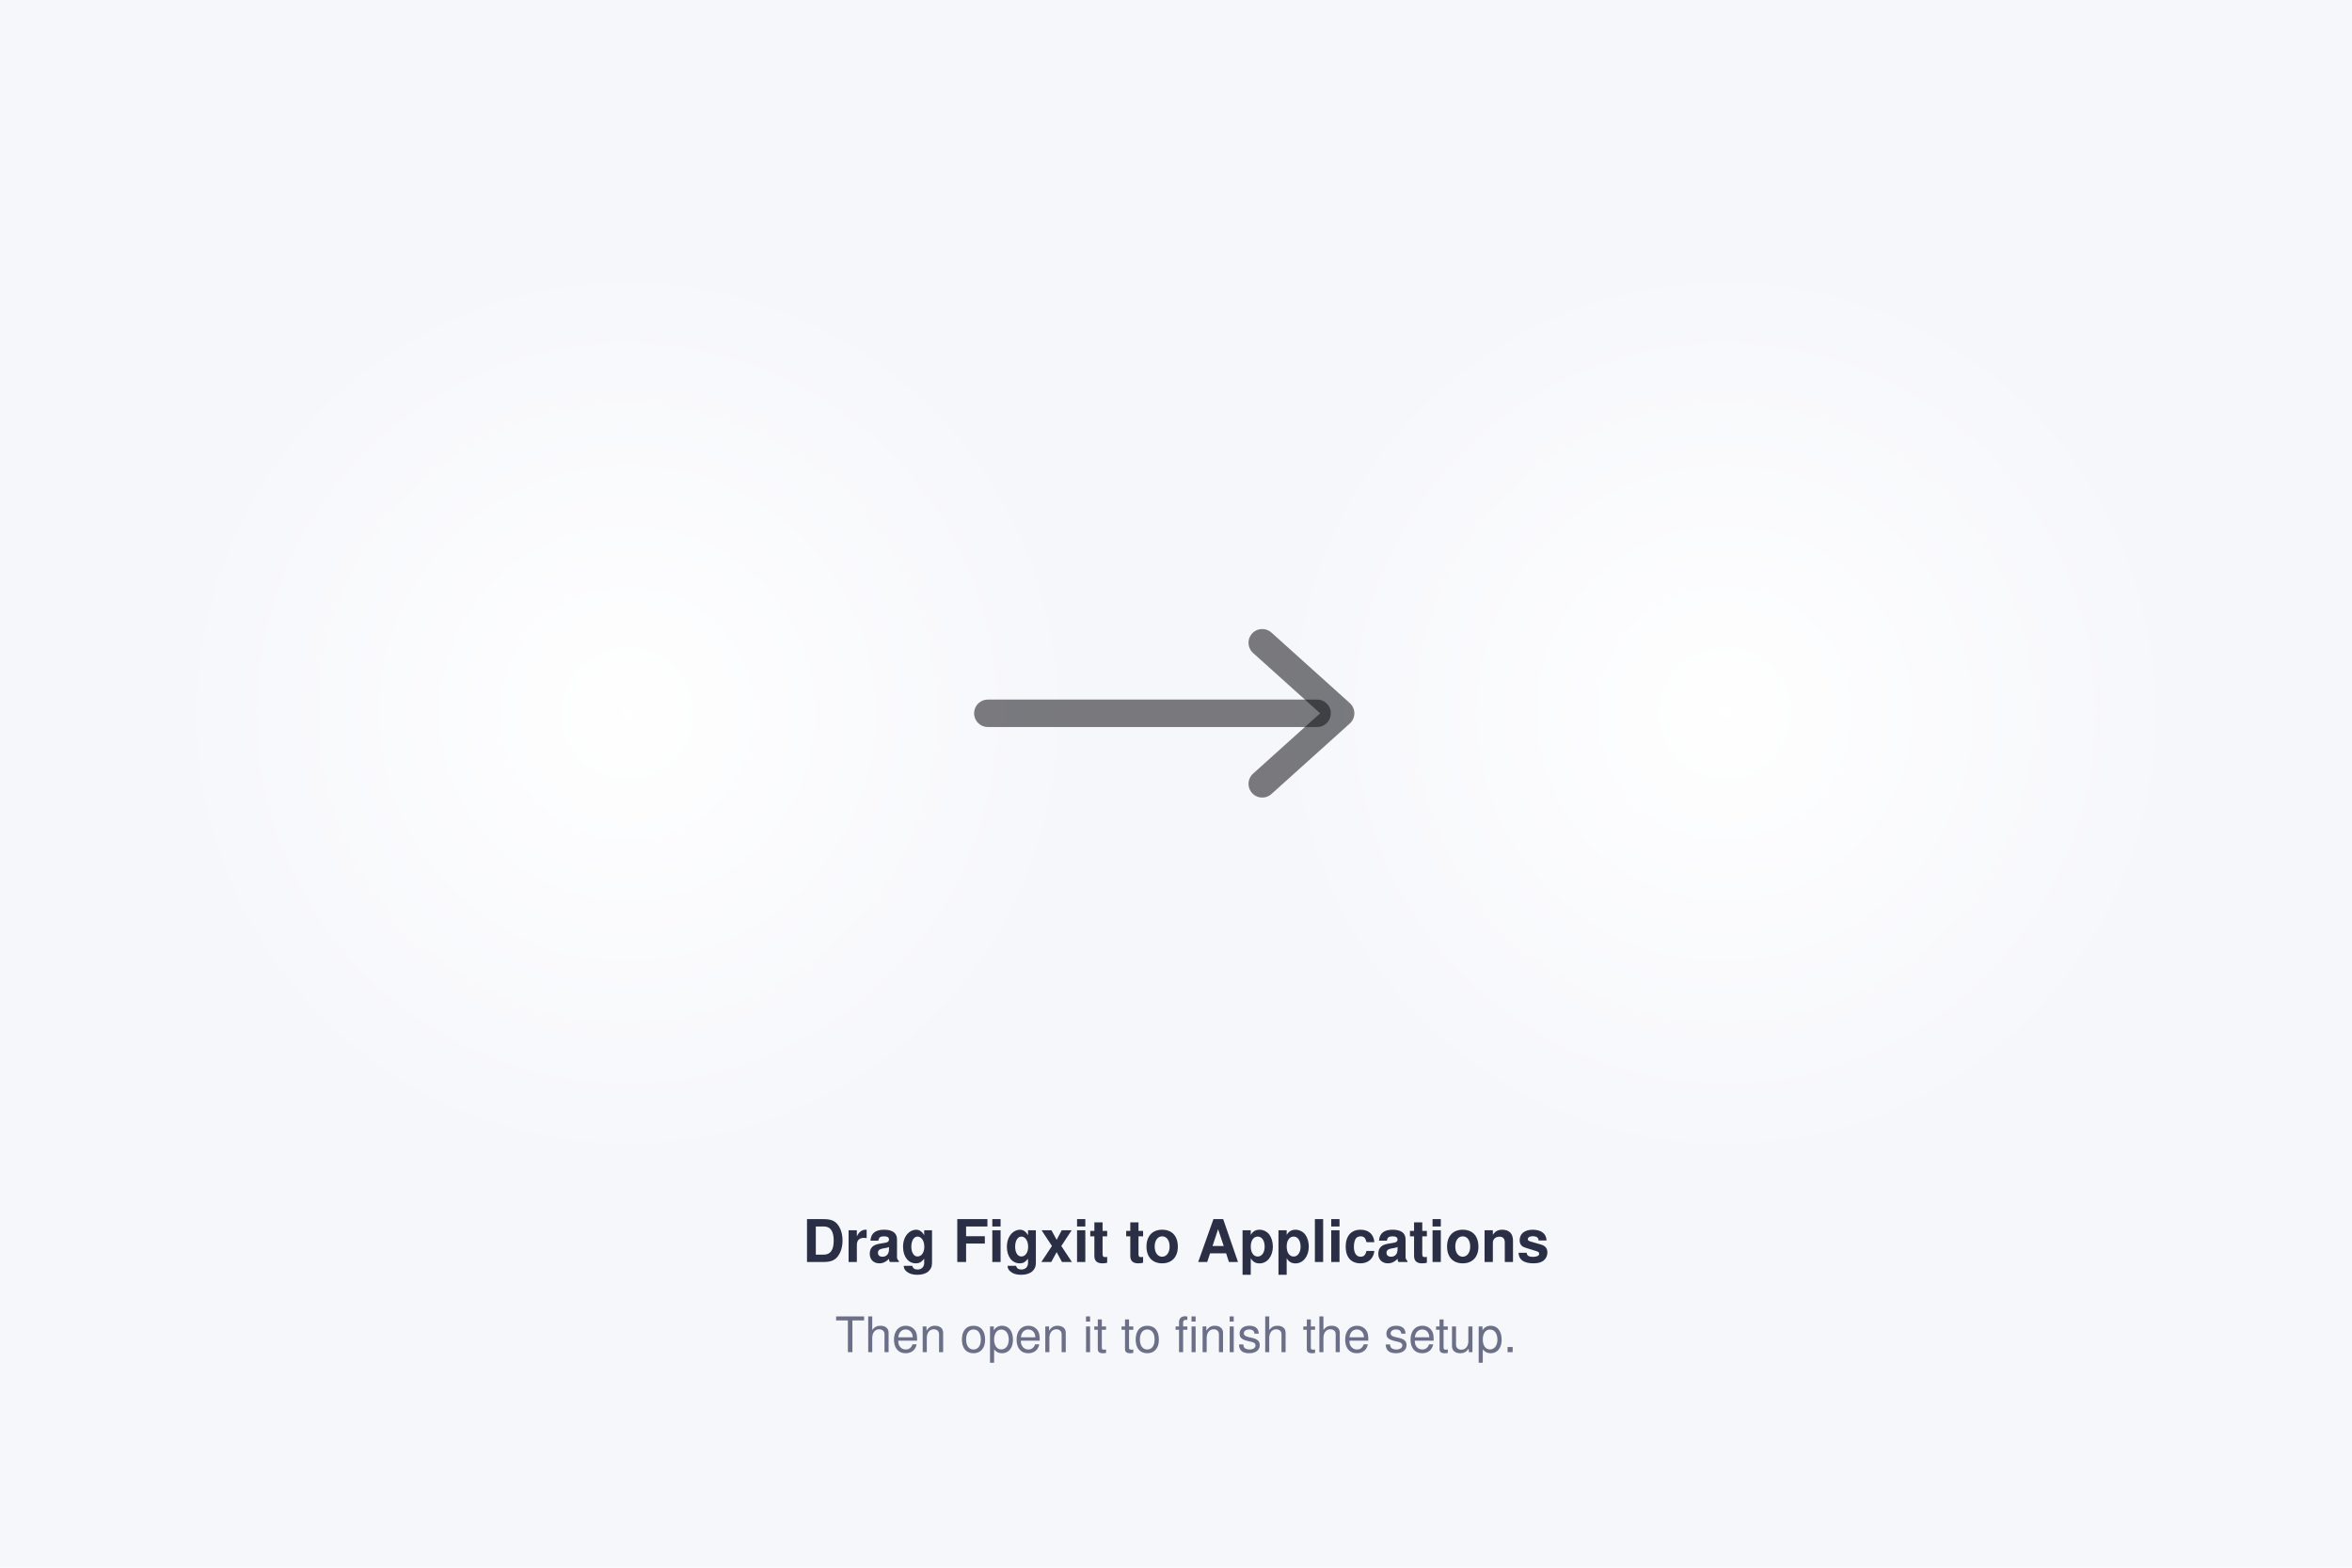
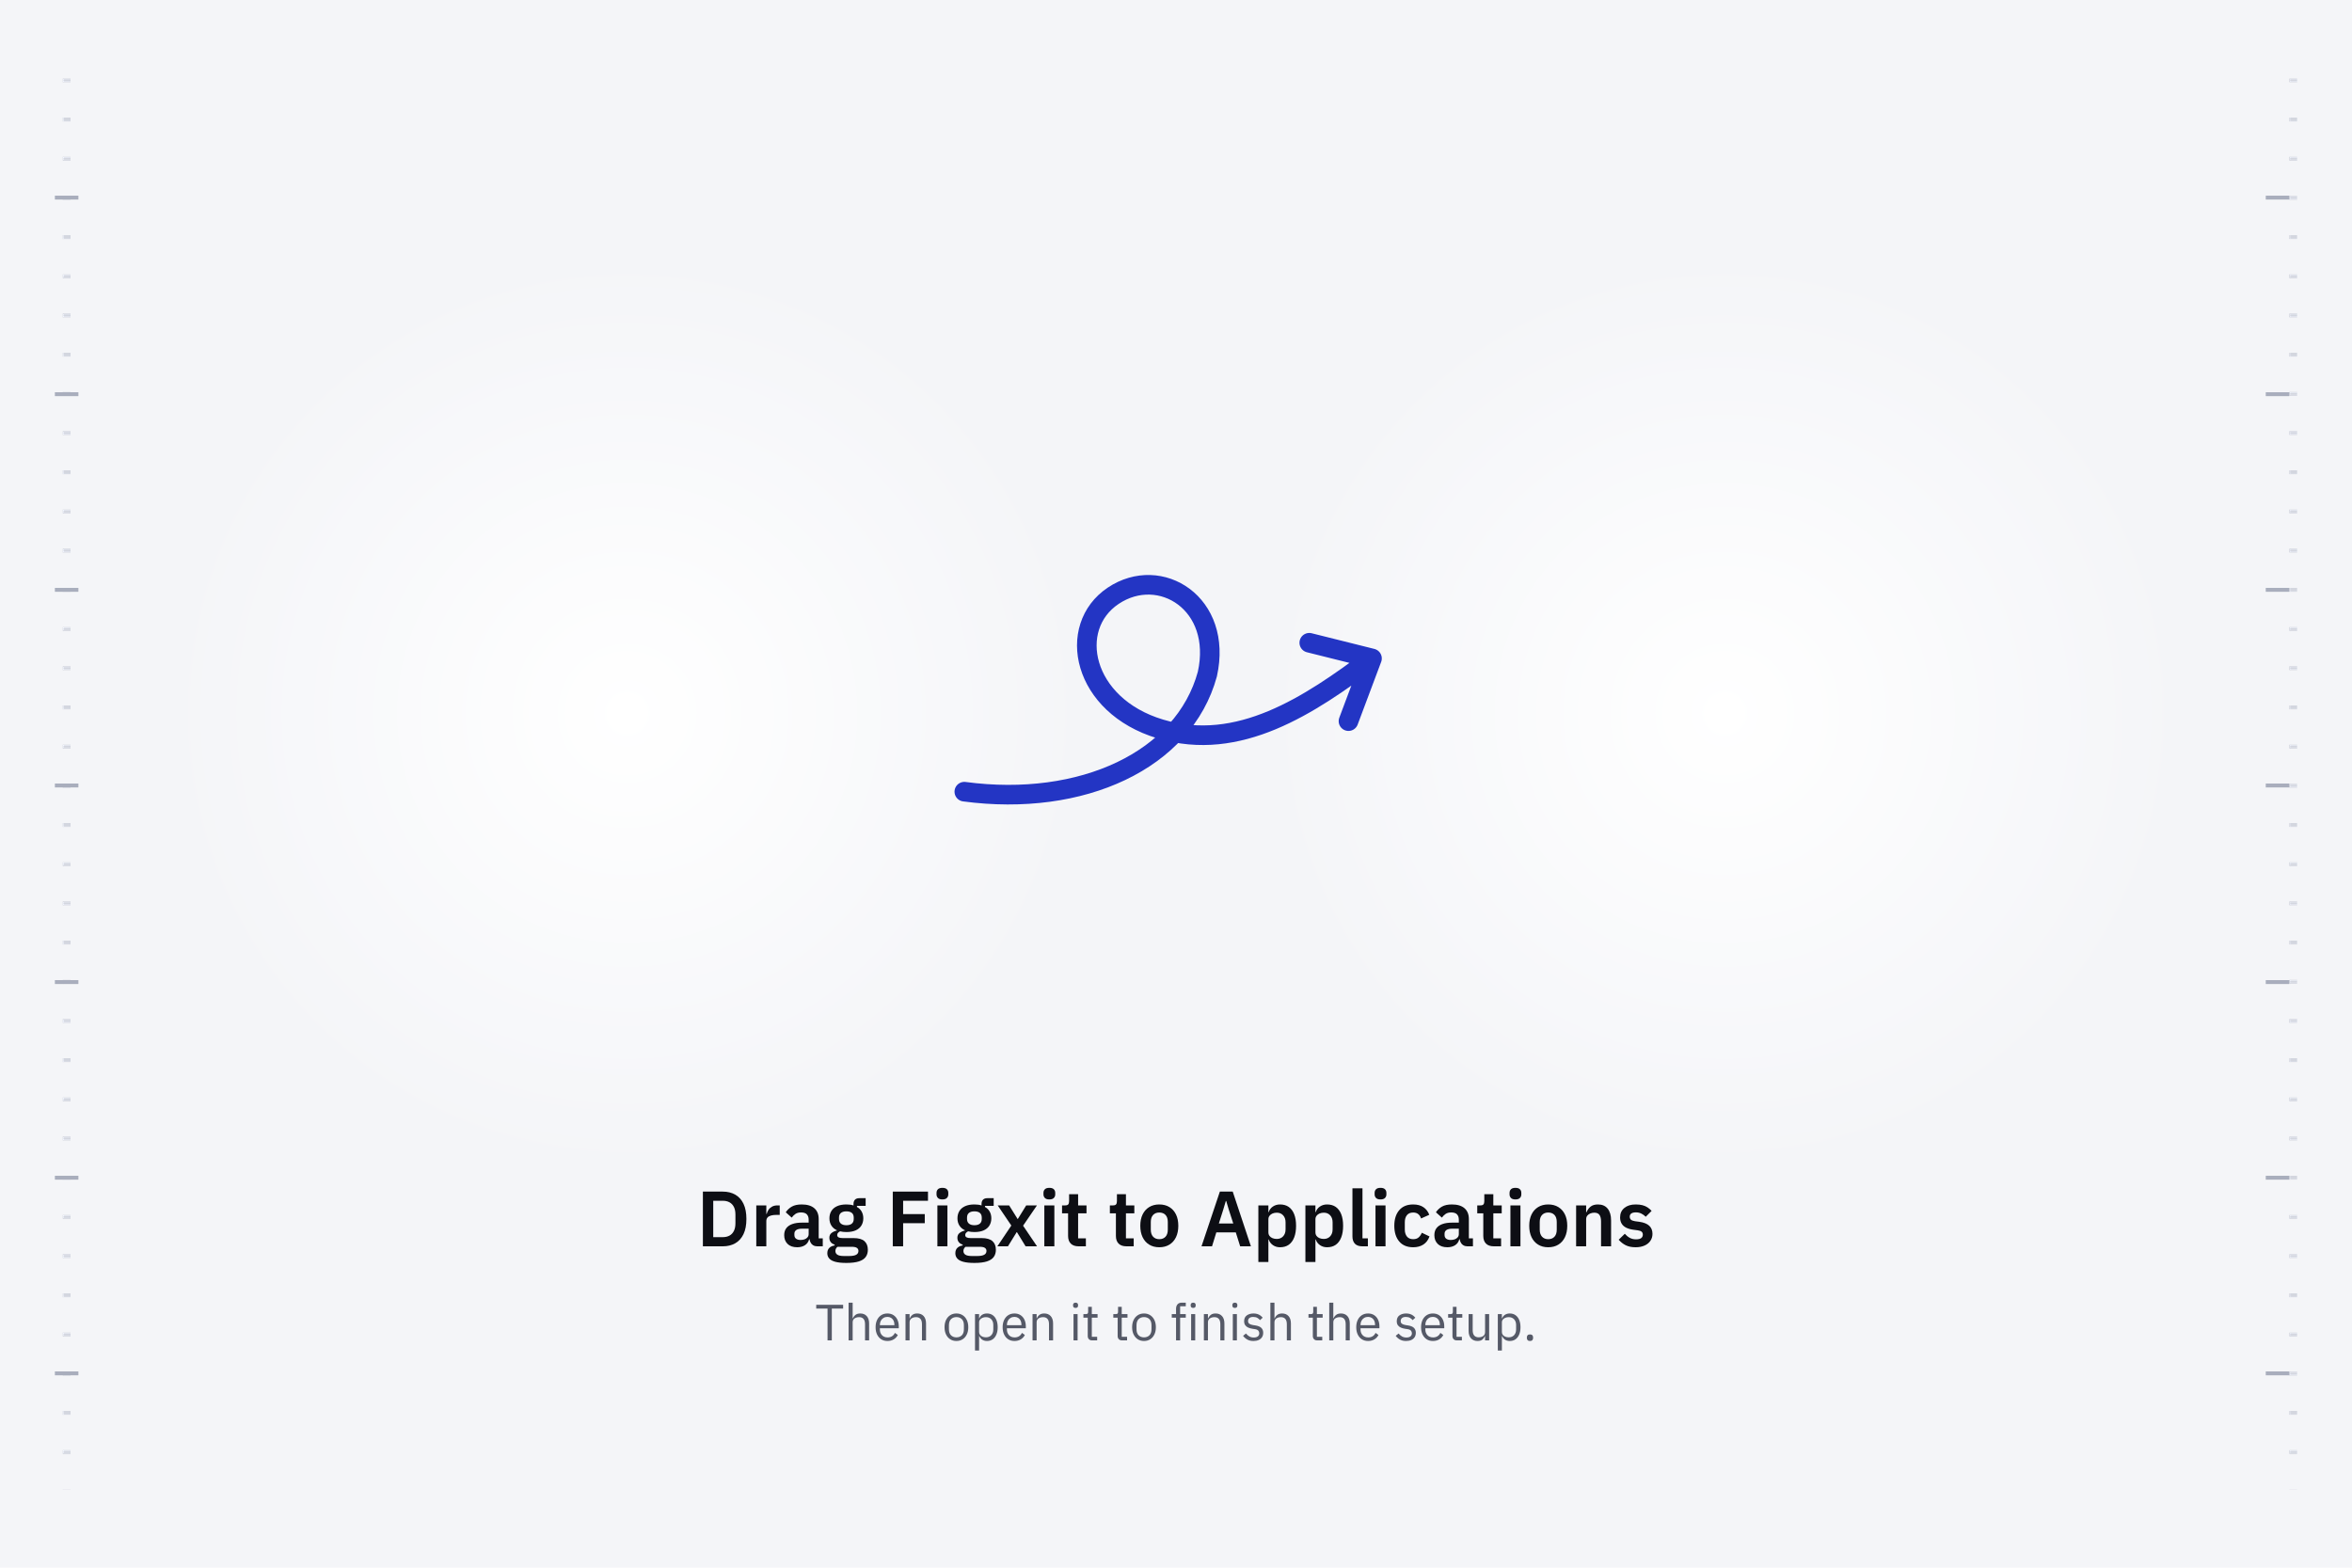
<svg xmlns="http://www.w3.org/2000/svg" width="600" height="400" viewBox="0 0 600 400">
  <defs>
    <radialGradient id="halo" cx="0.5" cy="0.5" r="0.5">
-       <stop offset="0" stop-color="#FFFFFF" stop-opacity="0.95" />
+       <stop offset="0" stop-color="#FFFFFF" stop-opacity="1" />
      <stop offset="1" stop-color="#FFFFFF" stop-opacity="0" />
    </radialGradient>
+     <pattern id="ticks" width="8" height="10" patternUnits="userSpaceOnUse">
+       <rect x="0" y="0" width="4" height="1" fill="#D3D6DF" />
+     </pattern>
+     <pattern id="major" width="12" height="50" patternUnits="userSpaceOnUse">
+       <rect x="0" y="0" width="8" height="1" fill="#A9AEBD" />
+     </pattern>
  </defs>
-   <rect width="600" height="400" fill="#F6F7FB" />
+   <rect width="600" height="400" fill="#F4F5F8" />
+   <rect x="14" y="20" width="4" height="360" fill="url(#ticks)" />
+   <rect x="14" y="20" width="8" height="360" fill="url(#major)" />
+   <rect x="582" y="20" width="4" height="360" fill="url(#ticks)" />
+   <rect x="578" y="20" width="8" height="360" fill="url(#major)" />
  <circle cx="160" cy="182" r="118" fill="url(#halo)" />
  <circle cx="440" cy="182" r="118" fill="url(#halo)" />
-   <path d="M252 182 H336" fill="none" stroke="#111216" stroke-opacity="0.55" stroke-width="7" stroke-linecap="round" />
-   <path d="M322 164 L342 182 L322 200" fill="none" stroke="#111216" stroke-opacity="0.55" stroke-width="7" stroke-linecap="round" stroke-linejoin="round" />
-   <text x="300" y="322" text-anchor="middle" font-family="-apple-system, 'SF Pro Text', 'Helvetica Neue', Helvetica, sans-serif" font-size="15" font-weight="600" fill="#2B2F45">Drag Figxit to Applications</text>
-   <text x="300" y="345" text-anchor="middle" font-family="-apple-system, 'SF Pro Text', 'Helvetica Neue', Helvetica, sans-serif" font-size="12.5" fill="#6B7088">Then open it to finish the setup.</text>
+   <path d="M246 202 C276 206 302 194 308 172 C312 154 296 144 284 152 C272 160 276 180 296 186 C316 192 334 180 350 168 M334 164 L350 168 L344 184" fill="none" stroke="#2335C4" stroke-width="5" stroke-linecap="round" stroke-linejoin="round" />
+   <path d="M179.31 318.0V304.04H184.39Q186.21 304.04 187.57 304.82Q188.93 305.6 189.67 307.15Q190.41 308.7 190.41 311.02Q190.41 313.34 189.67 314.89Q188.93 316.44 187.57 317.22Q186.21 318.0 184.39 318.0ZM181.95 315.66H184.39Q185.37 315.66 186.09 315.27Q186.81 314.88 187.21 314.09Q187.61 313.3 187.61 312.12V309.92Q187.61 308.72 187.21 307.94Q186.81 307.16 186.09 306.77Q185.37 306.38 184.39 306.38H181.95Z" fill="#0D0E14" />
+   <path d="M195.49 318.0H192.93V307.56H195.49V309.72H195.59Q195.73 309.16 196.06 308.67Q196.39 308.18 196.96 307.87Q197.53 307.56 198.35 307.56H198.91V309.98H198.11Q197.25 309.98 196.66 310.15Q196.07 310.32 195.78 310.67Q195.49 311.02 195.49 311.6Z" fill="#0D0E14" />
+   <path d="M209.89 318.0H208.47Q207.89 318.0 207.44 317.73Q206.99 317.46 206.74 316.94Q206.49 316.42 206.49 315.72V315.5L207.13 316.2H206.41Q206.15 317.2 205.34 317.72Q204.53 318.24 203.37 318.24Q201.77 318.24 200.91 317.39Q200.05 316.54 200.05 315.16Q200.05 314.08 200.58 313.38Q201.11 312.68 202.11 312.32Q203.11 311.96 204.51 311.96H206.29V311.2Q206.29 310.34 205.83 309.85Q205.37 309.36 204.35 309.36Q203.45 309.36 202.9 309.75Q202.35 310.14 201.97 310.68L200.45 309.32Q201.03 308.42 201.99 307.87Q202.95 307.32 204.53 307.32Q206.63 307.32 207.74 308.29Q208.85 309.26 208.85 311.04V315.96H209.89ZM206.29 313.5H204.65Q203.65 313.5 203.15 313.83Q202.65 314.16 202.65 314.78V315.12Q202.65 315.74 203.07 316.06Q203.49 316.38 204.23 316.38Q204.81 316.38 205.27 316.21Q205.73 316.04 206.01 315.7Q206.29 315.36 206.29 314.88Z" fill="#0D0E14" />
+   <path d="M221.39 318.88Q221.39 319.96 220.85 320.71Q220.31 321.46 219.11 321.85Q217.91 322.24 215.91 322.24Q214.15 322.24 213.08 321.95Q212.01 321.66 211.53 321.1Q211.05 320.54 211.05 319.78Q211.05 318.9 211.55 318.41Q212.05 317.92 212.91 317.78V317.56Q212.27 317.38 211.92 316.92Q211.57 316.46 211.57 315.82Q211.57 315.02 212.15 314.58Q212.73 314.14 213.49 313.98V313.9Q212.55 313.46 212.07 312.68Q211.59 311.9 211.59 310.86Q211.59 309.8 212.08 309.0Q212.57 308.2 213.54 307.76Q214.51 307.32 215.91 307.32Q216.43 307.32 216.89 307.38Q217.35 307.44 217.73 307.58V307.24Q217.73 306.48 218.11 306.1Q218.49 305.72 219.21 305.72H220.83V307.68H218.61V307.96Q219.43 308.42 219.83 309.17Q220.23 309.92 220.23 310.86Q220.23 311.9 219.74 312.7Q219.25 313.5 218.29 313.93Q217.33 314.36 215.91 314.36Q215.47 314.36 215.06 314.31Q214.65 314.26 214.31 314.18Q214.01 314.32 213.79 314.55Q213.57 314.78 213.57 315.12Q213.57 315.52 213.91 315.71Q214.25 315.9 214.93 315.9H217.73Q219.65 315.9 220.52 316.68Q221.39 317.46 221.39 318.88ZM218.99 319.18Q218.99 318.68 218.59 318.4Q218.19 318.12 217.21 318.12H213.65Q213.37 318.34 213.24 318.62Q213.11 318.9 213.11 319.2Q213.11 319.8 213.61 320.14Q214.11 320.48 215.31 320.48H216.59Q217.83 320.48 218.41 320.16Q218.99 319.84 218.99 319.18ZM215.91 312.62Q216.83 312.62 217.31 312.21Q217.79 311.8 217.79 311.02V310.68Q217.79 309.88 217.31 309.48Q216.83 309.08 215.91 309.08Q215.01 309.08 214.52 309.48Q214.03 309.88 214.03 310.68V311.02Q214.03 311.8 214.52 312.21Q215.01 312.62 215.91 312.62Z" fill="#0D0E14" />
+   <path d="M230.39 318.0H227.75V304.04H236.73V306.38H230.39V309.78H235.91V312.1H230.39Z" fill="#0D0E14" />
+   <path d="M240.41 306.04Q239.63 306.04 239.27 305.67Q238.91 305.3 238.91 304.76V304.36Q238.91 303.8 239.27 303.44Q239.63 303.08 240.41 303.08Q241.19 303.08 241.55 303.44Q241.91 303.8 241.91 304.36V304.76Q241.91 305.3 241.55 305.67Q241.19 306.04 240.41 306.04ZM239.13 318.0V307.56H241.69V318.0Z" fill="#0D0E14" />
+   <path d="M254.05 318.88Q254.05 319.96 253.51 320.71Q252.97 321.46 251.77 321.85Q250.57 322.24 248.57 322.24Q246.81 322.24 245.74 321.95Q244.67 321.66 244.19 321.1Q243.71 320.54 243.71 319.78Q243.71 318.9 244.21 318.41Q244.71 317.92 245.57 317.78V317.56Q244.93 317.38 244.58 316.92Q244.23 316.46 244.23 315.82Q244.23 315.02 244.81 314.58Q245.39 314.14 246.15 313.98V313.9Q245.21 313.46 244.73 312.68Q244.25 311.9 244.25 310.86Q244.25 309.8 244.74 309.0Q245.23 308.2 246.2 307.76Q247.17 307.32 248.57 307.32Q249.09 307.32 249.55 307.38Q250.01 307.44 250.39 307.58V307.24Q250.39 306.48 250.77 306.1Q251.15 305.72 251.87 305.72H253.49V307.68H251.27V307.96Q252.09 308.42 252.49 309.17Q252.89 309.92 252.89 310.86Q252.89 311.9 252.4 312.7Q251.91 313.5 250.95 313.93Q249.99 314.36 248.57 314.36Q248.13 314.36 247.72 314.31Q247.31 314.26 246.97 314.18Q246.67 314.32 246.45 314.55Q246.23 314.78 246.23 315.12Q246.23 315.52 246.57 315.71Q246.91 315.9 247.59 315.9H250.39Q252.31 315.9 253.18 316.68Q254.05 317.46 254.05 318.88ZM251.65 319.18Q251.65 318.68 251.25 318.4Q250.85 318.12 249.87 318.12H246.31Q246.03 318.34 245.9 318.62Q245.77 318.9 245.77 319.2Q245.77 319.8 246.27 320.14Q246.77 320.48 247.97 320.48H249.25Q250.49 320.48 251.07 320.16Q251.65 319.84 251.65 319.18ZM248.57 312.62Q249.49 312.62 249.97 312.21Q250.45 311.8 250.45 311.02V310.68Q250.45 309.88 249.97 309.48Q249.49 309.08 248.57 309.08Q247.67 309.08 247.18 309.48Q246.69 309.88 246.69 310.68V311.02Q246.69 311.8 247.18 312.21Q247.67 312.62 248.57 312.62Z" fill="#0D0E14" />
+   <path d="M254.43 318.0 257.99 312.7 254.51 307.56H257.43L259.59 311.02H259.65L261.79 307.56H264.53L260.99 312.74L264.55 318.0H261.63L259.43 314.4H259.35L257.13 318.0Z" fill="#0D0E14" />
+   <path d="M267.69 306.04Q266.91 306.04 266.55 305.67Q266.19 305.3 266.19 304.76V304.36Q266.19 303.8 266.55 303.44Q266.91 303.08 267.69 303.08Q268.47 303.08 268.83 303.44Q269.19 303.8 269.19 304.36V304.76Q269.19 305.3 268.83 305.67Q268.47 306.04 267.69 306.04ZM266.41 318.0V307.56H268.97V318.0Z" fill="#0D0E14" />
+   <path d="M277.01 318.0H275.17Q273.85 318.0 273.16 317.31Q272.47 316.62 272.47 315.34V309.58H270.93V307.56H271.73Q272.31 307.56 272.52 307.29Q272.73 307.02 272.73 306.48V304.7H275.03V307.56H277.17V309.58H275.03V315.96H277.01Z" fill="#0D0E14" />
+   <path d="M289.21 318.0H287.37Q286.05 318.0 285.36 317.31Q284.67 316.62 284.67 315.34V309.58H283.13V307.56H283.93Q284.51 307.56 284.72 307.29Q284.93 307.02 284.93 306.48V304.7H287.23V307.56H289.37V309.58H287.23V315.96H289.21Z" fill="#0D0E14" />
+   <path d="M295.73 318.24Q294.25 318.24 293.16 317.57Q292.07 316.9 291.48 315.67Q290.89 314.44 290.89 312.76Q290.89 311.08 291.48 309.87Q292.07 308.66 293.16 307.99Q294.25 307.32 295.73 307.32Q297.23 307.32 298.32 307.99Q299.41 308.66 300.0 309.87Q300.59 311.08 300.59 312.76Q300.59 314.44 300.0 315.67Q299.41 316.9 298.32 317.57Q297.23 318.24 295.73 318.24ZM295.73 316.18Q296.75 316.18 297.33 315.55Q297.91 314.92 297.91 313.74V311.8Q297.91 310.62 297.33 310.0Q296.75 309.38 295.73 309.38Q294.75 309.38 294.16 310.0Q293.57 310.62 293.57 311.8V313.74Q293.57 314.92 294.16 315.55Q294.75 316.18 295.73 316.18Z" fill="#0D0E14" />
+   <path d="M319.11 318.0H316.37L315.25 314.44H310.29L309.19 318.0H306.51L311.19 304.04H314.47ZM314.61 312.18 313.47 308.66 312.81 306.44H312.71L312.05 308.66L310.93 312.18Z" fill="#0D0E14" />
+   <path d="M321.01 322.0V307.56H323.57V309.28H323.65Q323.93 308.38 324.72 307.85Q325.51 307.32 326.53 307.32Q327.87 307.32 328.77 307.96Q329.67 308.6 330.15 309.81Q330.63 311.02 330.63 312.76Q330.63 314.5 330.15 315.73Q329.67 316.96 328.77 317.6Q327.87 318.24 326.53 318.24Q325.51 318.24 324.73 317.7Q323.95 317.16 323.65 316.26H323.57V322.0ZM325.71 316.12Q326.71 316.12 327.33 315.45Q327.95 314.78 327.95 313.68V311.88Q327.95 310.76 327.33 310.09Q326.71 309.42 325.71 309.42Q325.11 309.42 324.62 309.63Q324.13 309.84 323.85 310.22Q323.57 310.6 323.57 311.1V314.42Q323.57 314.96 323.85 315.34Q324.13 315.72 324.62 315.92Q325.11 316.12 325.71 316.12Z" fill="#0D0E14" />
+   <path d="M333.01 322.0V307.56H335.57V309.28H335.65Q335.93 308.38 336.72 307.85Q337.51 307.32 338.53 307.32Q339.87 307.32 340.77 307.96Q341.67 308.6 342.15 309.81Q342.63 311.02 342.63 312.76Q342.63 314.5 342.15 315.73Q341.67 316.96 340.77 317.6Q339.87 318.24 338.53 318.24Q337.51 318.24 336.73 317.7Q335.95 317.16 335.65 316.26H335.57V322.0ZM337.71 316.12Q338.71 316.12 339.33 315.45Q339.95 314.78 339.95 313.68V311.88Q339.95 310.76 339.33 310.09Q338.71 309.42 337.71 309.42Q337.11 309.42 336.62 309.63Q336.13 309.84 335.85 310.22Q335.57 310.6 335.57 311.1V314.42Q335.57 314.96 335.85 315.34Q336.13 315.72 336.62 315.92Q337.11 316.12 337.71 316.12Z" fill="#0D0E14" />
+   <path d="M348.95 318.0H347.57Q346.27 318.0 345.64 317.34Q345.01 316.68 345.01 315.48V303.2H347.57V315.96H348.95Z" fill="#0D0E14" />
+   <path d="M352.17 306.04Q351.39 306.04 351.03 305.67Q350.67 305.3 350.67 304.76V304.36Q350.67 303.8 351.03 303.44Q351.39 303.08 352.17 303.08Q352.95 303.08 353.31 303.44Q353.67 303.8 353.67 304.36V304.76Q353.67 305.3 353.31 305.67Q352.95 306.04 352.17 306.04ZM350.89 318.0V307.56H353.45V318.0Z" fill="#0D0E14" />
+   <path d="M360.51 318.24Q358.19 318.24 356.94 316.76Q355.69 315.28 355.69 312.76Q355.69 310.26 356.94 308.79Q358.19 307.32 360.51 307.32Q362.09 307.32 363.12 308.02Q364.15 308.72 364.61 309.96L362.51 310.9Q362.33 310.24 361.83 309.81Q361.33 309.38 360.51 309.38Q359.45 309.38 358.91 310.05Q358.37 310.72 358.37 311.84V313.74Q358.37 314.82 358.91 315.5Q359.45 316.18 360.51 316.18Q361.41 316.18 361.92 315.71Q362.43 315.24 362.71 314.54L364.67 315.48Q364.17 316.86 363.1 317.55Q362.03 318.24 360.51 318.24Z" fill="#0D0E14" />
+   <path d="M375.75 318.0H374.33Q373.75 318.0 373.3 317.73Q372.85 317.46 372.6 316.94Q372.35 316.42 372.35 315.72V315.5L372.99 316.2H372.27Q372.01 317.2 371.2 317.72Q370.39 318.24 369.23 318.24Q367.63 318.24 366.77 317.39Q365.91 316.54 365.91 315.16Q365.91 314.08 366.44 313.38Q366.97 312.68 367.97 312.32Q368.97 311.96 370.37 311.96H372.15V311.2Q372.15 310.34 371.69 309.85Q371.23 309.36 370.21 309.36Q369.31 309.36 368.76 309.75Q368.21 310.14 367.83 310.68L366.31 309.32Q366.89 308.42 367.85 307.87Q368.81 307.32 370.39 307.32Q372.49 307.32 373.6 308.29Q374.71 309.26 374.71 311.04V315.96H375.75ZM372.15 313.5H370.51Q369.51 313.5 369.01 313.83Q368.51 314.16 368.51 314.78V315.12Q368.51 315.74 368.93 316.06Q369.35 316.38 370.09 316.38Q370.67 316.38 371.13 316.21Q371.59 316.04 371.87 315.7Q372.15 315.36 372.15 314.88Z" fill="#0D0E14" />
+   <path d="M382.93 318.0H381.09Q379.77 318.0 379.08 317.31Q378.39 316.62 378.39 315.34V309.58H376.85V307.56H377.65Q378.23 307.56 378.44 307.29Q378.65 307.02 378.65 306.48V304.7H380.95V307.56H383.09V309.58H380.95V315.96H382.93Z" fill="#0D0E14" />
+   <path d="M386.59 306.04Q385.81 306.04 385.45 305.67Q385.09 305.3 385.09 304.76V304.36Q385.09 303.8 385.45 303.44Q385.81 303.08 386.59 303.08Q387.37 303.08 387.73 303.44Q388.09 303.8 388.09 304.36V304.76Q388.09 305.3 387.73 305.67Q387.37 306.04 386.59 306.04ZM385.31 318.0V307.56H387.87V318.0Z" fill="#0D0E14" />
+   <path d="M394.95 318.24Q393.47 318.24 392.38 317.57Q391.29 316.9 390.7 315.67Q390.11 314.44 390.11 312.76Q390.11 311.08 390.7 309.87Q391.29 308.66 392.38 307.99Q393.47 307.32 394.95 307.32Q396.45 307.32 397.54 307.99Q398.63 308.66 399.22 309.87Q399.81 311.08 399.81 312.76Q399.81 314.44 399.22 315.67Q398.63 316.9 397.54 317.57Q396.45 318.24 394.95 318.24ZM394.95 316.18Q395.97 316.18 396.55 315.55Q397.13 314.92 397.13 313.74V311.8Q397.13 310.62 396.55 310.0Q395.97 309.38 394.95 309.38Q393.97 309.38 393.38 310.0Q392.79 310.62 392.79 311.8V313.74Q392.79 314.92 393.38 315.55Q393.97 316.18 394.95 316.18Z" fill="#0D0E14" />
+   <path d="M404.63 318.0H402.07V307.56H404.63V309.3H404.73Q405.05 308.46 405.74 307.89Q406.43 307.32 407.65 307.32Q409.25 307.32 410.12 308.39Q410.99 309.46 410.99 311.4V318.0H408.43V311.66Q408.43 310.56 408.03 309.99Q407.63 309.42 406.71 309.42Q406.19 309.42 405.71 309.61Q405.23 309.8 404.93 310.17Q404.63 310.54 404.63 311.1Z" fill="#0D0E14" />
+   <path d="M417.25 318.24Q415.75 318.24 414.73 317.73Q413.71 317.22 412.93 316.32L414.49 314.8Q415.07 315.46 415.76 315.84Q416.45 316.22 417.35 316.22Q418.27 316.22 418.68 315.9Q419.09 315.58 419.09 315.02Q419.09 314.56 418.8 314.29Q418.51 314.02 417.81 313.92L416.77 313.78Q415.65 313.64 414.87 313.26Q414.09 312.88 413.69 312.22Q413.29 311.56 413.29 310.62Q413.29 309.1 414.38 308.21Q415.47 307.32 417.25 307.32Q418.27 307.32 419.0 307.51Q419.73 307.7 420.29 308.07Q420.85 308.44 421.33 308.96L419.83 310.46Q419.37 309.98 418.73 309.66Q418.09 309.34 417.33 309.34Q416.53 309.34 416.14 309.63Q415.75 309.92 415.75 310.42Q415.75 310.94 416.06 311.21Q416.37 311.48 417.11 311.6L418.17 311.74Q419.89 311.98 420.72 312.75Q421.55 313.52 421.55 314.82Q421.55 315.82 421.02 316.6Q420.49 317.38 419.52 317.81Q418.55 318.24 417.25 318.24Z" fill="#0D0E14" />
+   <path d="M215.084 333.888H212.198V342.0H211.106V333.888H208.22V332.926H215.084Z" fill="#555967" />
+   <path d="M216.475 342.0V332.38H217.515V336.384H217.567Q217.814 335.812 218.263 335.474Q218.711 335.136 219.465 335.136Q220.505 335.136 221.11 335.806Q221.714 336.475 221.714 337.697V342.0H220.674V337.879Q220.674 336.982 220.291 336.527Q219.907 336.072 219.153 336.072Q218.737 336.072 218.36 336.209Q217.983 336.345 217.749 336.631Q217.515 336.917 217.515 337.346V342.0Z" fill="#555967" />
+   <path d="M226.381 342.156Q225.471 342.156 224.795 341.721Q224.119 341.285 223.742 340.499Q223.365 339.712 223.365 338.646Q223.365 337.58 223.742 336.793Q224.119 336.007 224.795 335.572Q225.471 335.136 226.381 335.136Q227.278 335.136 227.928 335.558Q228.578 335.981 228.929 336.722Q229.28 337.463 229.28 338.412V338.906H224.457V339.218Q224.457 340.089 224.984 340.668Q225.51 341.246 226.446 341.246Q227.083 341.246 227.558 340.947Q228.032 340.648 228.292 340.089L229.033 340.622Q228.708 341.298 228.019 341.727Q227.33 342.156 226.381 342.156ZM226.381 336.007Q225.822 336.007 225.387 336.267Q224.951 336.527 224.704 336.988Q224.457 337.45 224.457 338.035V338.126H228.162V337.983Q228.162 337.385 227.941 336.943Q227.72 336.501 227.317 336.254Q226.914 336.007 226.381 336.007Z" fill="#555967" />
+   <path d="M232.036 342.0H230.996V335.292H232.036V336.384H232.088Q232.335 335.812 232.784 335.474Q233.232 335.136 233.986 335.136Q235.026 335.136 235.631 335.806Q236.235 336.475 236.235 337.697V342.0H235.195V337.879Q235.195 336.982 234.812 336.527Q234.428 336.072 233.674 336.072Q233.258 336.072 232.881 336.209Q232.504 336.345 232.27 336.631Q232.036 336.917 232.036 337.346Z" fill="#555967" />
+   <path d="M243.983 342.156Q243.086 342.156 242.404 341.721Q241.721 341.285 241.338 340.499Q240.954 339.712 240.954 338.646Q240.954 337.58 241.338 336.793Q241.721 336.007 242.404 335.572Q243.086 335.136 243.983 335.136Q244.88 335.136 245.562 335.572Q246.245 336.007 246.629 336.793Q247.012 337.58 247.012 338.646Q247.012 339.712 246.629 340.499Q246.245 341.285 245.562 341.721Q244.88 342.156 243.983 342.156ZM243.983 341.233Q244.828 341.233 245.361 340.713Q245.894 340.193 245.894 339.127V338.165Q245.894 337.099 245.361 336.579Q244.828 336.059 243.983 336.059Q243.151 336.059 242.612 336.579Q242.072 337.099 242.072 338.165V339.127Q242.072 340.193 242.612 340.713Q243.151 341.233 243.983 341.233Z" fill="#555967" />
+   <path d="M248.728 344.6V335.292H249.768V336.384H249.82Q250.08 335.747 250.587 335.442Q251.094 335.136 251.783 335.136Q252.628 335.136 253.239 335.565Q253.85 335.994 254.182 336.781Q254.513 337.567 254.513 338.646Q254.513 339.712 254.182 340.505Q253.85 341.298 253.239 341.727Q252.628 342.156 251.783 342.156Q251.094 342.156 250.607 341.844Q250.119 341.532 249.82 340.908H249.768V344.6ZM251.497 341.22Q252.381 341.22 252.888 340.668Q253.395 340.115 253.395 339.218V338.074Q253.395 337.177 252.888 336.625Q252.381 336.072 251.497 336.072Q251.029 336.072 250.633 336.241Q250.236 336.41 250.002 336.696Q249.768 336.982 249.768 337.359V339.855Q249.768 340.284 250.002 340.589Q250.236 340.895 250.633 341.058Q251.029 341.22 251.497 341.22Z" fill="#555967" />
+   <path d="M258.79 342.156Q257.88 342.156 257.204 341.721Q256.528 341.285 256.151 340.499Q255.774 339.712 255.774 338.646Q255.774 337.58 256.151 336.793Q256.528 336.007 257.204 335.572Q257.88 335.136 258.79 335.136Q259.687 335.136 260.337 335.558Q260.987 335.981 261.338 336.722Q261.689 337.463 261.689 338.412V338.906H256.866V339.218Q256.866 340.089 257.392 340.668Q257.919 341.246 258.855 341.246Q259.492 341.246 259.966 340.947Q260.441 340.648 260.701 340.089L261.442 340.622Q261.117 341.298 260.428 341.727Q259.739 342.156 258.79 342.156ZM258.79 336.007Q258.231 336.007 257.796 336.267Q257.36 336.527 257.113 336.988Q256.866 337.45 256.866 338.035V338.126H260.571V337.983Q260.571 337.385 260.35 336.943Q260.129 336.501 259.726 336.254Q259.323 336.007 258.79 336.007Z" fill="#555967" />
+   <path d="M264.445 342.0H263.405V335.292H264.445V336.384H264.497Q264.744 335.812 265.192 335.474Q265.641 335.136 266.395 335.136Q267.435 335.136 268.039 335.806Q268.644 336.475 268.644 337.697V342.0H267.604V337.879Q267.604 336.982 267.221 336.527Q266.837 336.072 266.083 336.072Q265.667 336.072 265.29 336.209Q264.913 336.345 264.679 336.631Q264.445 336.917 264.445 337.346Z" fill="#555967" />
+   <path d="M274.377 333.719Q274.052 333.719 273.896 333.557Q273.74 333.394 273.74 333.134V332.965Q273.74 332.705 273.896 332.543Q274.052 332.38 274.377 332.38Q274.715 332.38 274.865 332.543Q275.014 332.705 275.014 332.965V333.134Q275.014 333.394 274.865 333.557Q274.715 333.719 274.377 333.719ZM273.857 342.0V335.292H274.897V342.0Z" fill="#555967" />
+   <path d="M279.889 342.0H278.589Q278.056 342.0 277.77 341.688Q277.484 341.376 277.484 340.895V336.202H276.379V335.292H277.003Q277.341 335.292 277.465 335.155Q277.588 335.019 277.588 334.681V333.433H278.524V335.292H279.993V336.202H278.524V341.09H279.889Z" fill="#555967" />
+   <path d="M287.52 342.0H286.22Q285.687 342.0 285.401 341.688Q285.115 341.376 285.115 340.895V336.202H284.01V335.292H284.634Q284.972 335.292 285.096 335.155Q285.219 335.019 285.219 334.681V333.433H286.155V335.292H287.624V336.202H286.155V341.09H287.52Z" fill="#555967" />
+   <path d="M291.836 342.156Q290.939 342.156 290.257 341.721Q289.574 341.285 289.191 340.499Q288.807 339.712 288.807 338.646Q288.807 337.58 289.191 336.793Q289.574 336.007 290.257 335.572Q290.939 335.136 291.836 335.136Q292.733 335.136 293.416 335.572Q294.098 336.007 294.481 336.793Q294.865 337.58 294.865 338.646Q294.865 339.712 294.481 340.499Q294.098 341.285 293.416 341.721Q292.733 342.156 291.836 342.156ZM291.836 341.233Q292.681 341.233 293.214 340.713Q293.747 340.193 293.747 339.127V338.165Q293.747 337.099 293.214 336.579Q292.681 336.059 291.836 336.059Q291.004 336.059 290.465 336.579Q289.925 337.099 289.925 338.165V339.127Q289.925 340.193 290.465 340.713Q291.004 341.233 291.836 341.233Z" fill="#555967" />
+   <path d="M300.013 342.0V336.202H298.921V335.292H300.013V333.94Q300.013 333.251 300.377 332.815Q300.741 332.38 301.482 332.38H302.496V333.29H301.053V335.292H302.496V336.202H301.053V342.0Z" fill="#555967" />
+   <path d="M304.381 333.719Q304.056 333.719 303.9 333.557Q303.744 333.394 303.744 333.134V332.965Q303.744 332.705 303.9 332.543Q304.056 332.38 304.381 332.38Q304.719 332.38 304.869 332.543Q305.018 332.705 305.018 332.965V333.134Q305.018 333.394 304.869 333.557Q304.719 333.719 304.381 333.719ZM303.861 342.0V335.292H304.901V342.0Z" fill="#555967" />
+   <path d="M308.151 342.0H307.111V335.292H308.151V336.384H308.203Q308.45 335.812 308.899 335.474Q309.347 335.136 310.101 335.136Q311.141 335.136 311.745 335.806Q312.35 336.475 312.35 337.697V342.0H311.31V337.879Q311.31 336.982 310.927 336.527Q310.543 336.072 309.789 336.072Q309.373 336.072 308.996 336.209Q308.619 336.345 308.385 336.631Q308.151 336.917 308.151 337.346Z" fill="#555967" />
+   <path d="M315.015 333.719Q314.69 333.719 314.534 333.557Q314.378 333.394 314.378 333.134V332.965Q314.378 332.705 314.534 332.543Q314.69 332.38 315.015 332.38Q315.353 332.38 315.503 332.543Q315.652 332.705 315.652 332.965V333.134Q315.652 333.394 315.503 333.557Q315.353 333.719 315.015 333.719ZM314.495 342.0V335.292H315.535V342.0Z" fill="#555967" />
+   <path d="M319.76 342.156Q318.837 342.156 318.2 341.798Q317.563 341.441 317.108 340.843L317.849 340.245Q318.239 340.726 318.72 340.999Q319.201 341.272 319.838 341.272Q320.501 341.272 320.872 340.986Q321.242 340.7 321.242 340.18Q321.242 339.79 320.989 339.504Q320.735 339.218 320.072 339.127L319.539 339.049Q318.928 338.958 318.434 338.744Q317.94 338.529 317.661 338.132Q317.381 337.736 317.381 337.112Q317.381 336.111 318.064 335.624Q318.746 335.136 319.773 335.136Q320.319 335.136 320.742 335.266Q321.164 335.396 321.502 335.637Q321.84 335.877 322.113 336.215L321.424 336.839Q321.203 336.527 320.774 336.274Q320.345 336.02 319.695 336.02Q319.058 336.02 318.72 336.299Q318.382 336.579 318.382 337.06Q318.382 337.541 318.714 337.769Q319.045 337.996 319.669 338.1L320.189 338.178Q321.307 338.347 321.775 338.822Q322.243 339.296 322.243 340.063Q322.243 340.713 321.944 341.181Q321.645 341.649 321.086 341.903Q320.527 342.156 319.76 342.156Z" fill="#555967" />
+   <path d="M324.076 342.0V332.38H325.116V336.384H325.168Q325.415 335.812 325.864 335.474Q326.312 335.136 327.066 335.136Q328.106 335.136 328.711 335.806Q329.315 336.475 329.315 337.697V342.0H328.275V337.879Q328.275 336.982 327.891 336.527Q327.508 336.072 326.754 336.072Q326.338 336.072 325.961 336.209Q325.584 336.345 325.35 336.631Q325.116 336.917 325.116 337.346V342.0Z" fill="#555967" />
+   <path d="M337.31 342.0H336.01Q335.477 342.0 335.191 341.688Q334.905 341.376 334.905 340.895V336.202H333.8V335.292H334.424Q334.762 335.292 334.885 335.155Q335.009 335.019 335.009 334.681V333.433H335.945V335.292H337.414V336.202H335.945V341.09H337.31Z" fill="#555967" />
+   <path d="M339.091 342.0V332.38H340.131V336.384H340.183Q340.43 335.812 340.879 335.474Q341.327 335.136 342.081 335.136Q343.121 335.136 343.726 335.806Q344.33 336.475 344.33 337.697V342.0H343.29V337.879Q343.29 336.982 342.906 336.527Q342.523 336.072 341.769 336.072Q341.353 336.072 340.976 336.209Q340.599 336.345 340.365 336.631Q340.131 336.917 340.131 337.346V342.0Z" fill="#555967" />
+   <path d="M348.997 342.156Q348.087 342.156 347.411 341.721Q346.735 341.285 346.358 340.499Q345.981 339.712 345.981 338.646Q345.981 337.58 346.358 336.793Q346.735 336.007 347.411 335.572Q348.087 335.136 348.997 335.136Q349.894 335.136 350.544 335.558Q351.194 335.981 351.545 336.722Q351.896 337.463 351.896 338.412V338.906H347.073V339.218Q347.073 340.089 347.599 340.668Q348.126 341.246 349.062 341.246Q349.699 341.246 350.173 340.947Q350.648 340.648 350.908 340.089L351.649 340.622Q351.324 341.298 350.635 341.727Q349.946 342.156 348.997 342.156ZM348.997 336.007Q348.438 336.007 348.002 336.267Q347.567 336.527 347.32 336.988Q347.073 337.45 347.073 338.035V338.126H350.778V337.983Q350.778 337.385 350.557 336.943Q350.336 336.501 349.933 336.254Q349.53 336.007 348.997 336.007Z" fill="#555967" />
+   <path d="M358.695 342.156Q357.772 342.156 357.135 341.798Q356.498 341.441 356.043 340.843L356.784 340.245Q357.174 340.726 357.655 340.999Q358.136 341.272 358.773 341.272Q359.436 341.272 359.807 340.986Q360.177 340.7 360.177 340.18Q360.177 339.79 359.924 339.504Q359.67 339.218 359.007 339.127L358.474 339.049Q357.863 338.958 357.369 338.744Q356.875 338.529 356.596 338.132Q356.316 337.736 356.316 337.112Q356.316 336.111 356.999 335.624Q357.681 335.136 358.708 335.136Q359.254 335.136 359.677 335.266Q360.099 335.396 360.437 335.637Q360.775 335.877 361.048 336.215L360.359 336.839Q360.138 336.527 359.709 336.274Q359.28 336.02 358.63 336.02Q357.993 336.02 357.655 336.299Q357.317 336.579 357.317 337.06Q357.317 337.541 357.649 337.769Q357.98 337.996 358.604 338.1L359.124 338.178Q360.242 338.347 360.71 338.822Q361.178 339.296 361.178 340.063Q361.178 340.713 360.879 341.181Q360.58 341.649 360.021 341.903Q359.462 342.156 358.695 342.156Z" fill="#555967" />
+   <path d="M365.533 342.156Q364.623 342.156 363.947 341.721Q363.271 341.285 362.894 340.499Q362.517 339.712 362.517 338.646Q362.517 337.58 362.894 336.793Q363.271 336.007 363.947 335.572Q364.623 335.136 365.533 335.136Q366.43 335.136 367.08 335.558Q367.73 335.981 368.081 336.722Q368.432 337.463 368.432 338.412V338.906H363.609V339.218Q363.609 340.089 364.135 340.668Q364.662 341.246 365.598 341.246Q366.235 341.246 366.71 340.947Q367.184 340.648 367.444 340.089L368.185 340.622Q367.86 341.298 367.171 341.727Q366.482 342.156 365.533 342.156ZM365.533 336.007Q364.974 336.007 364.538 336.267Q364.103 336.527 363.856 336.988Q363.609 337.45 363.609 338.035V338.126H367.314V337.983Q367.314 337.385 367.093 336.943Q366.872 336.501 366.469 336.254Q366.066 336.007 365.533 336.007Z" fill="#555967" />
+   <path d="M372.93 342.0H371.63Q371.097 342.0 370.811 341.688Q370.525 341.376 370.525 340.895V336.202H369.42V335.292H370.044Q370.382 335.292 370.505 335.155Q370.629 335.019 370.629 334.681V333.433H371.565V335.292H373.034V336.202H371.565V341.09H372.93Z" fill="#555967" />
+   <path d="M378.845 342.0V340.908H378.793Q378.598 341.389 378.175 341.773Q377.753 342.156 376.908 342.156Q375.881 342.156 375.264 341.486Q374.646 340.817 374.646 339.595V335.292H375.686V339.413Q375.686 340.31 376.076 340.765Q376.466 341.22 377.22 341.22Q377.636 341.22 378.006 341.084Q378.377 340.947 378.611 340.661Q378.845 340.375 378.845 339.933V335.292H379.885V342.0Z" fill="#555967" />
+   <path d="M382.095 344.6V335.292H383.135V336.384H383.187Q383.447 335.747 383.954 335.442Q384.461 335.136 385.15 335.136Q385.995 335.136 386.606 335.565Q387.217 335.994 387.548 336.781Q387.88 337.567 387.88 338.646Q387.88 339.712 387.548 340.505Q387.217 341.298 386.606 341.727Q385.995 342.156 385.15 342.156Q384.461 342.156 383.974 341.844Q383.486 341.532 383.187 340.908H383.135V344.6ZM384.864 341.22Q385.748 341.22 386.255 340.668Q386.762 340.115 386.762 339.218V338.074Q386.762 337.177 386.255 336.625Q385.748 336.072 384.864 336.072Q384.396 336.072 384 336.241Q383.603 336.41 383.369 336.696Q383.135 336.982 383.135 337.359V339.855Q383.135 340.284 383.369 340.589Q383.603 340.895 384 341.058Q384.396 341.22 384.864 341.22Z" fill="#555967" />
+   <path d="M390.298 342.156Q389.895 342.156 389.7 341.942Q389.505 341.727 389.505 341.402V341.233Q389.505 340.895 389.7 340.687Q389.895 340.479 390.298 340.479Q390.714 340.479 390.902 340.687Q391.091 340.895 391.091 341.233V341.402Q391.091 341.727 390.902 341.942Q390.714 342.156 390.298 342.156Z" fill="#555967" />
</svg>
